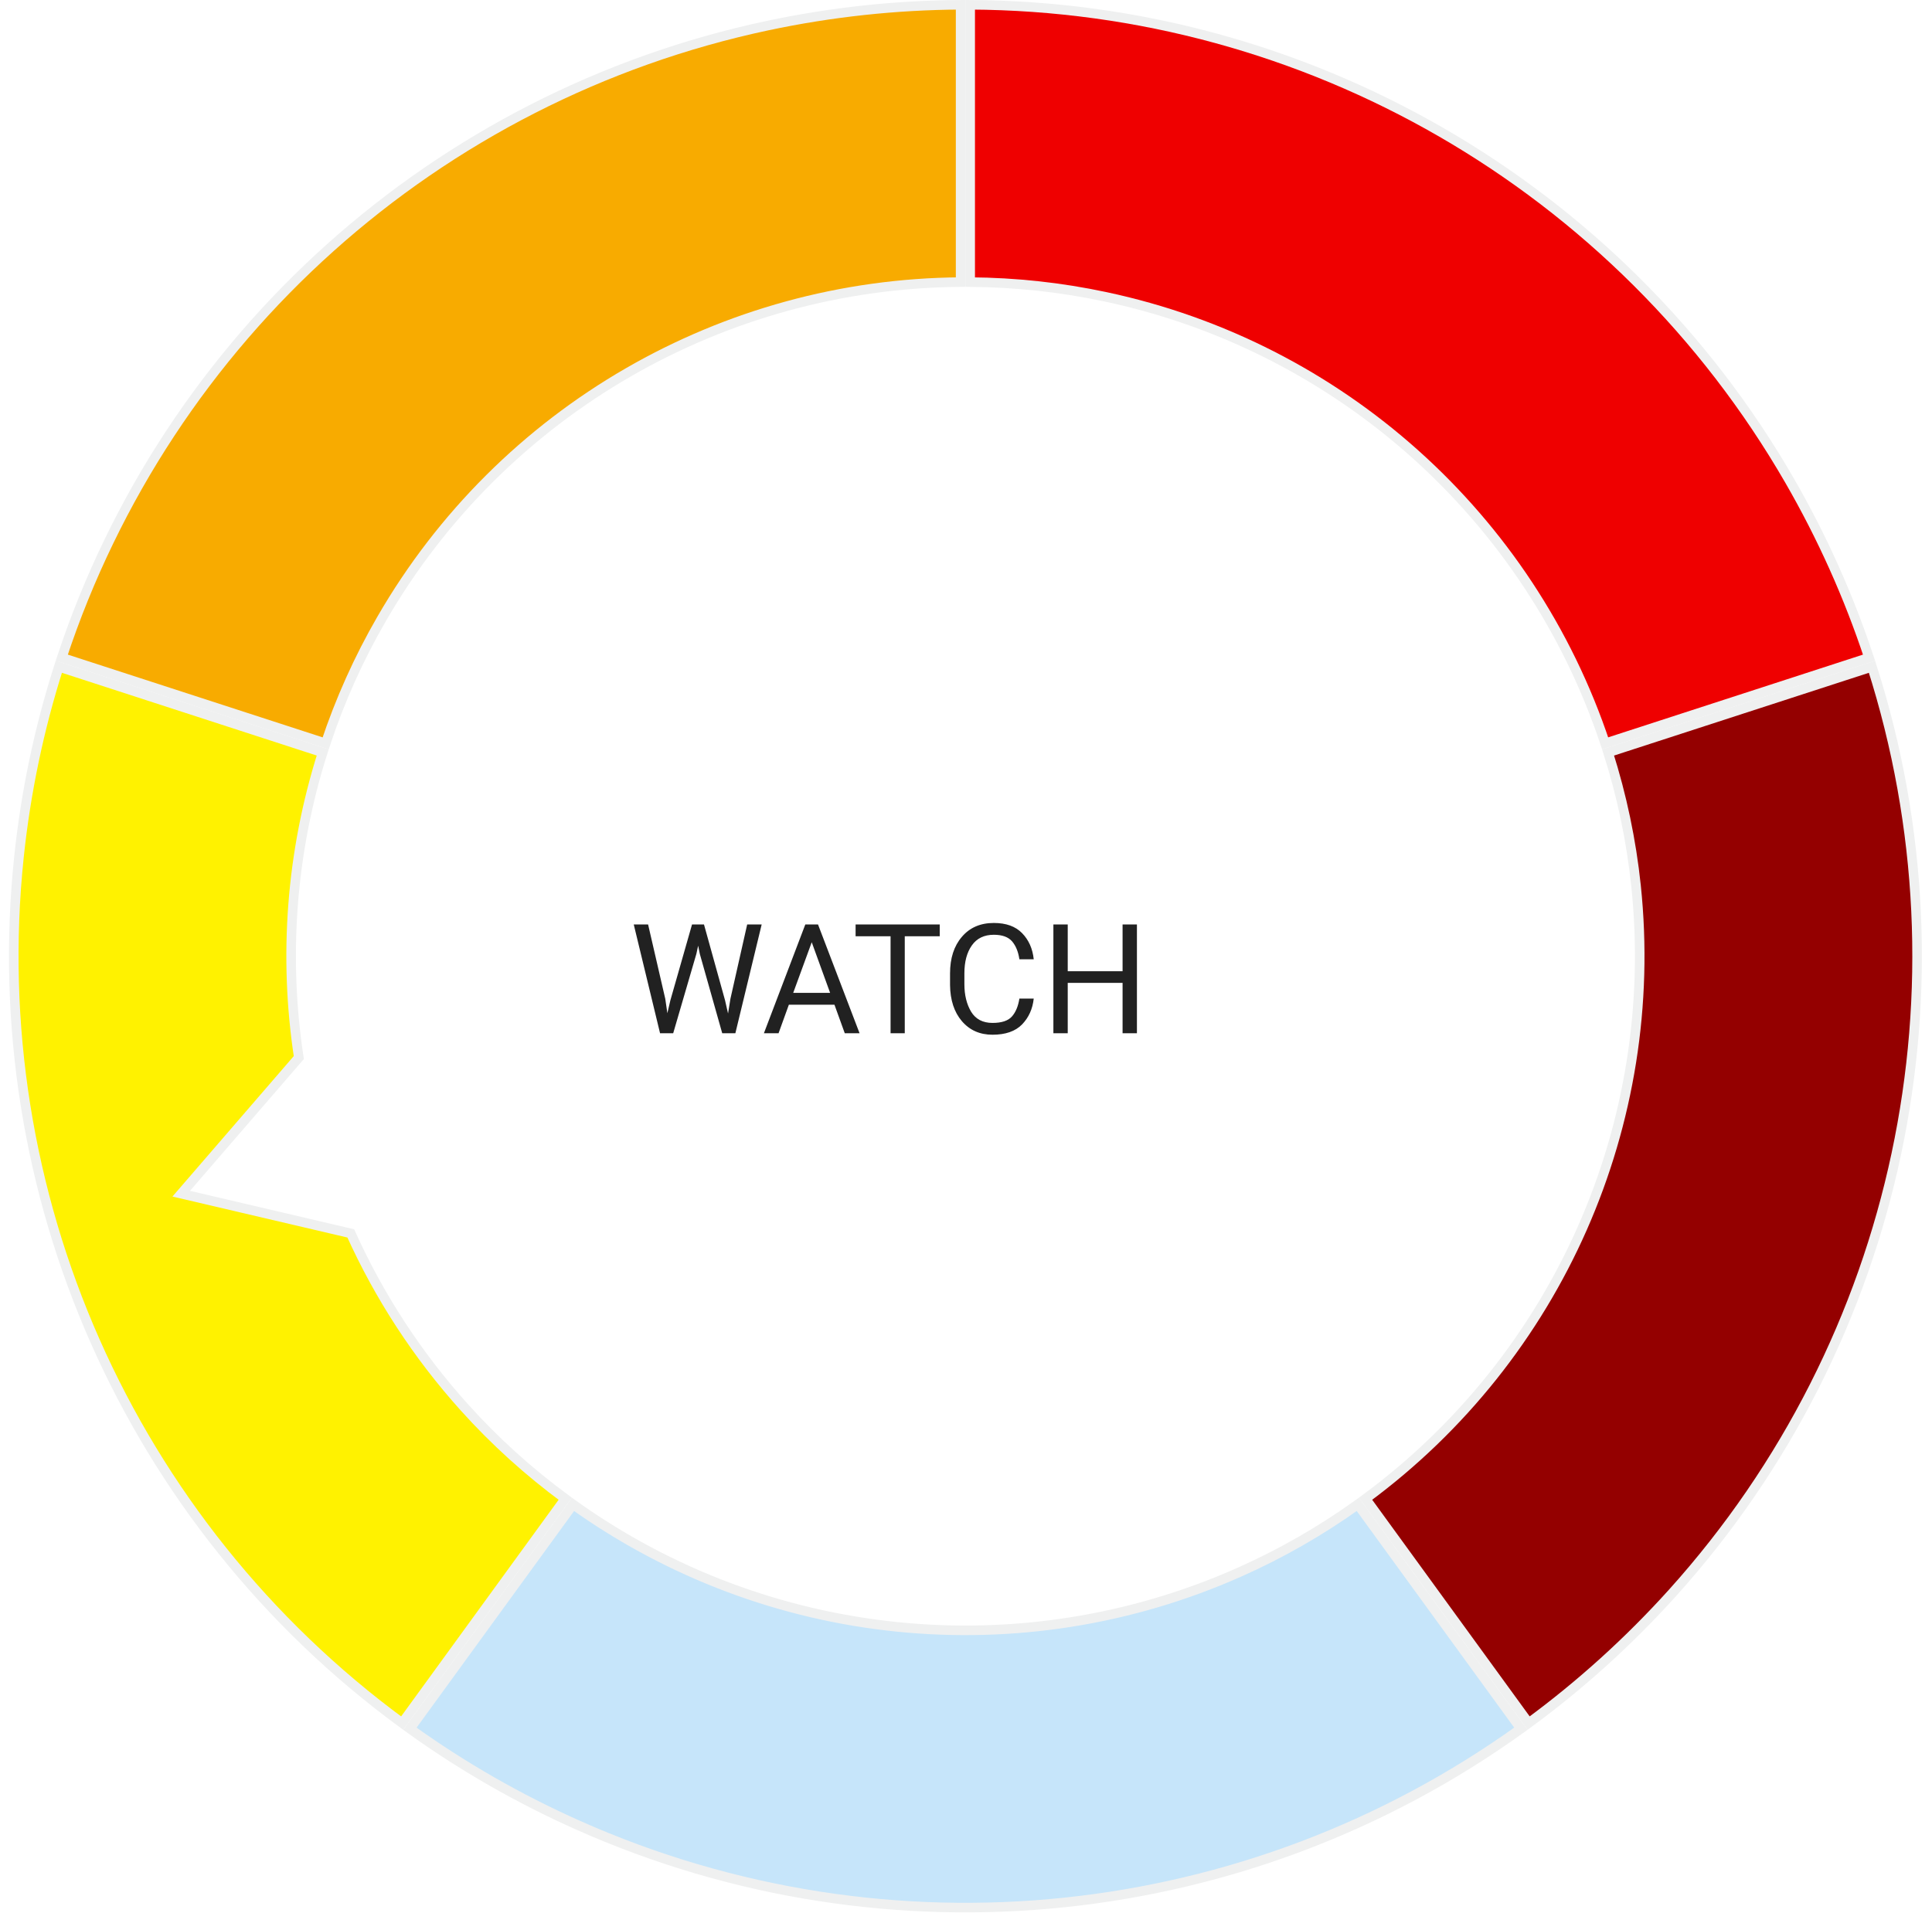
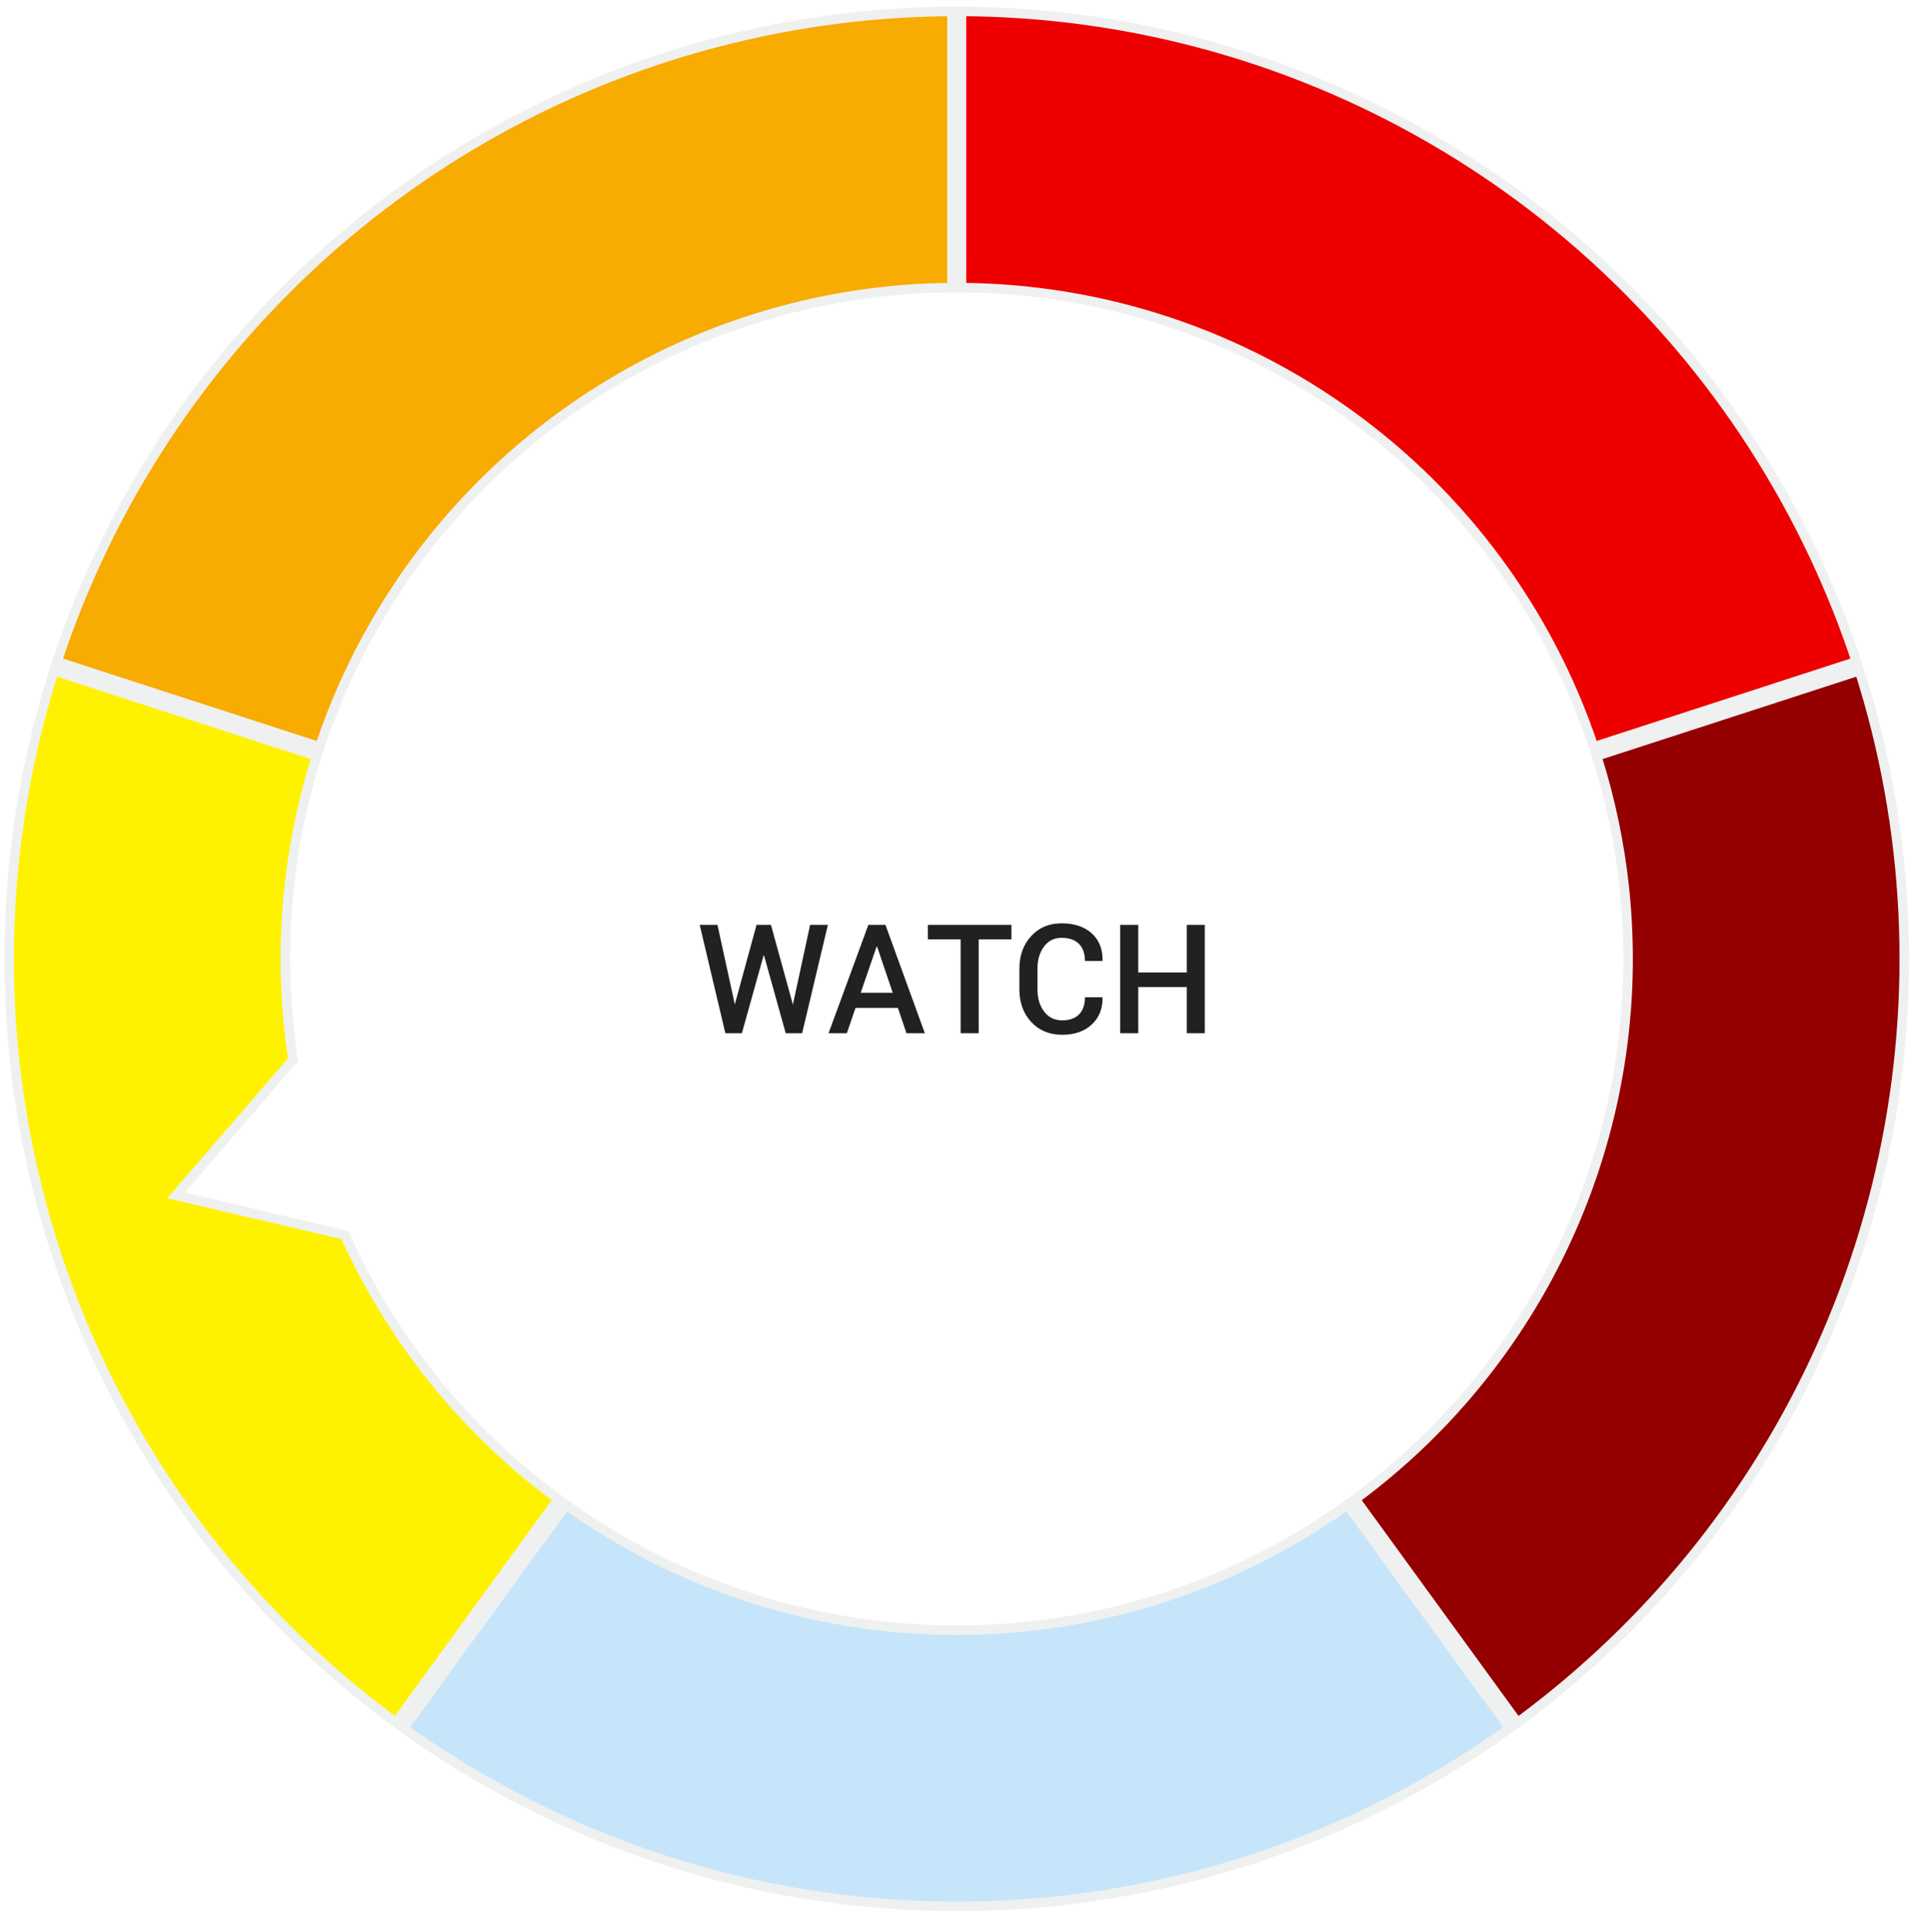
- <svg xmlns="http://www.w3.org/2000/svg" width="202px" height="200px" viewBox="0 0 202 200" version="1.1">
-   <g id="Page-1" stroke="none" stroke-width="1" fill="none" fill-rule="evenodd">
-     <g id="alert_watch" transform="translate(0.937329, 0)">
-       <path d="M100,0 C135.73,0 168.74,19.06 186.6,50 C204.46,80.94 204.46,119.06 186.6,150 C168.74,180.94 135.73,200 100,200 C64.27,200 31.26,180.94 13.4,150 C-4.46,119.06 -4.46,80.94 13.4,50 C31.26,19.06 64.27,0 100,0 L100,30 C74.99,30 51.88,43.34 39.38,65 C26.88,86.66 26.88,113.34 39.38,135 C51.88,156.66 74.99,170 100,170 C125.01,170 148.12,156.66 160.62,135 C173.12,113.34 173.12,86.66 160.62,65 C148.12,43.34 125.01,30 100,30 L100,0 Z" id="Base-plate" fill-opacity="0.002" fill="#455A64" />
-       <path d="M100.5,0.501 C118.096,0.589 135.014,5.322 149.751,13.83 C164.627,22.42 177.282,34.857 186.167,50.25 C189.556,56.125 192.349,62.333 194.479,68.779 L194.479,68.779 L166.889,77.741 C158.996,54.028 139.126,36.243 114.654,31.041 C110.003,30.048 105.258,29.535 100.5,29.502 L100.5,29.502 Z" id="Segment-1" stroke="#EFF0F0" fill="#EF0000" />
-       <path d="M194.788,69.73 C200.141,86.491 200.867,104.042 197.328,120.686 C193.754,137.488 185.834,153.366 173.939,166.575 C169.394,171.616 164.356,176.182 158.89,180.2 L158.89,180.2 L141.837,156.739 C161.953,141.904 172.728,117.51 170.117,92.628 C169.621,87.899 168.636,83.226 167.198,78.692 L167.198,78.692 Z" id="Segment-2" stroke="#EFF0F0" fill="#940000" />
-       <path d="M58.972,157.327 C79.294,171.876 105.812,174.582 128.673,164.407 C133.023,162.47 137.157,160.101 141.029,157.327 L141.029,157.327 L158.081,180.788 C143.797,191.059 127.331,197.173 110.408,198.951 C93.323,200.746 75.773,198.122 59.533,190.893 C53.337,188.135 47.426,184.752 41.919,180.789 L41.919,180.789 Z" id="Segment-3" stroke="#EFF0F0" fill="#C6E5FA" />
-       <path d="M5.212,69.73 L32.802,78.692 C29.477,89.169 28.704,100.081 30.305,110.6 L30.305,110.6 L18.01,124.836 L35.738,128.989 C38.69,135.536 42.664,141.681 47.608,147.174 C50.79,150.716 54.33,153.911 58.163,156.739 L58.163,156.739 L41.11,180.201 C12.614,159.276 -2.647,124.789 1.047,89.602 C1.756,82.853 3.148,76.198 5.212,69.73 L5.212,69.73 Z" id="Combined-Shape" stroke="#EFF0F0" fill="#FFF200" />
-       <path d="M99.5,0.501 L99.5,29.502 C87.084,29.589 75.149,32.94 64.747,38.945 C54.207,45.031 45.241,53.843 38.947,64.75 C36.563,68.876 34.611,73.227 33.111,77.741 L33.111,77.741 L5.521,68.779 C16.615,35.207 44.702,10.037 79.314,2.679 C85.956,1.271 92.713,0.536 99.5,0.501 L99.5,0.501 Z" id="Segment-5" stroke="#EFF0F0" fill="#F8AB00" />
-       <text id="Watch" font-family="Roboto-Medium, Roboto" font-size="16" font-weight="400" line-spacing="20" fill="#212121">
-         <tspan x="64.84" y="108.055">WATCH</tspan>
-       </text>
-     </g>
+ <svg xmlns="http://www.w3.org/2000/svg" width="145" height="144">
+   <g fill="none" fill-rule="evenodd">
+     <path d="M71.831.5a71.491 71.491 0 0161.92 35.75 71.511 71.511 0 010 71.5 71.491 71.491 0 01-61.92 35.75 71.491 71.491 0 01-61.919-35.75 71.511 71.511 0 010-71.5A71.491 71.491 0 0171.832.5v21.45a50.04 50.04 0 00-43.344 25.025 50.065 50.065 0 000 50.05 50.04 50.04 0 0043.343 25.025 50.04 50.04 0 0043.344-25.025 50.065 50.065 0 000-50.05A50.04 50.04 0 0071.83 21.95V.5z" fill-opacity=".002" fill="#455A64" />
+     <path d="M72.189.858a71.095 71.095 0 0135.214 9.53 71.085 71.085 0 0126.038 26.04 71.283 71.283 0 015.943 13.25h0l-19.727 6.407A50.42 50.42 0 0072.19 21.594h0z" stroke="#EFF0F0" stroke-width=".715" fill="#EF0000" />
+     <path d="M139.605 50.357a71.08 71.08 0 011.815 36.433 71.099 71.099 0 01-16.723 32.811 71.583 71.583 0 01-10.76 9.742h0l-12.192-16.775a50.426 50.426 0 0020.22-45.84 50.394 50.394 0 00-2.087-9.963h0z" stroke="#EFF0F0" stroke-width=".715" fill="#940000" />
+     <path d="M101.167 112.989l12.192 16.775a71.075 71.075 0 01-34.086 12.986 71.114 71.114 0 01-36.375-5.761 70.993 70.993 0 01-12.595-7.225h0l12.193-16.775a50.4 50.4 0 0049.837 5.062 50.237 50.237 0 008.834-5.062h0z" stroke="#EFF0F0" stroke-width=".715" fill="#C6E5FA" />
+     <path d="M4.058 50.357l19.726 6.407A50.346 50.346 0 0022 79.578h0l-8.79 10.18 12.675 2.969a50.395 50.395 0 008.487 13.003 50.177 50.177 0 007.547 6.838h0l-12.193 16.775A71.148 71.148 0 011.08 64.566a71.137 71.137 0 012.978-14.209h0z" stroke="#EFF0F0" stroke-width=".715" fill="#FFF200" />
+     <path d="M71.474.858v20.736a50.378 50.378 0 00-24.849 6.752 50.353 50.353 0 00-18.447 18.45 50.254 50.254 0 00-4.173 9.288h0L4.28 49.677A71.14 71.14 0 0157.04 2.416 71.312 71.312 0 0171.474.858h0z" stroke="#EFF0F0" stroke-width=".715" fill="#F8AB00" />
+     <path d="M55.702 77.58l1.631-5.837h.033l1.626 5.837h1.234l1.933-8.133h-1.335l-1.285 5.949-.005.056-.006-.04-1.642-5.965h-1.084l-1.625 5.949-.006.028v-.011l-1.301-5.966h-1.335l1.927 8.133h1.24zm7.882 0l.648-1.9h3.184l.642 1.9h1.38l-2.955-8.133h-1.285l-2.989 8.133h1.375zm3.446-3.033h-2.407l1.195-3.475h.034l1.178 3.475zm6.452 3.033v-7.044h2.458v-1.09h-6.273v1.09h2.458v7.044h1.357zm6.262.117c.938 0 1.682-.258 2.231-.773.55-.516.817-1.185.802-2.008l-.011-.034h-1.307c0 .551-.146.978-.436 1.28-.29.3-.717.452-1.28.452-.565 0-1.015-.22-1.348-.66-.334-.439-.5-.994-.5-1.664V72.73c0-.662.163-1.214.489-1.653.325-.44.766-.66 1.32-.66.578 0 1.014.154 1.31.459.297.305.445.732.445 1.28h1.312l.011-.034c.015-.853-.254-1.532-.807-2.037-.553-.504-1.31-.756-2.27-.756-.939 0-1.701.32-2.288.963-.586.643-.88 1.459-.88 2.45v1.547c0 .994.297 1.81.891 2.45.594.638 1.366.957 2.316.957zm5.72-.117v-3.469h3.642v3.469h1.352v-8.133h-1.352v3.575h-3.642v-3.575h-1.358v8.133h1.358z" fill="#212121" fill-rule="nonzero" />
  </g>
</svg>
